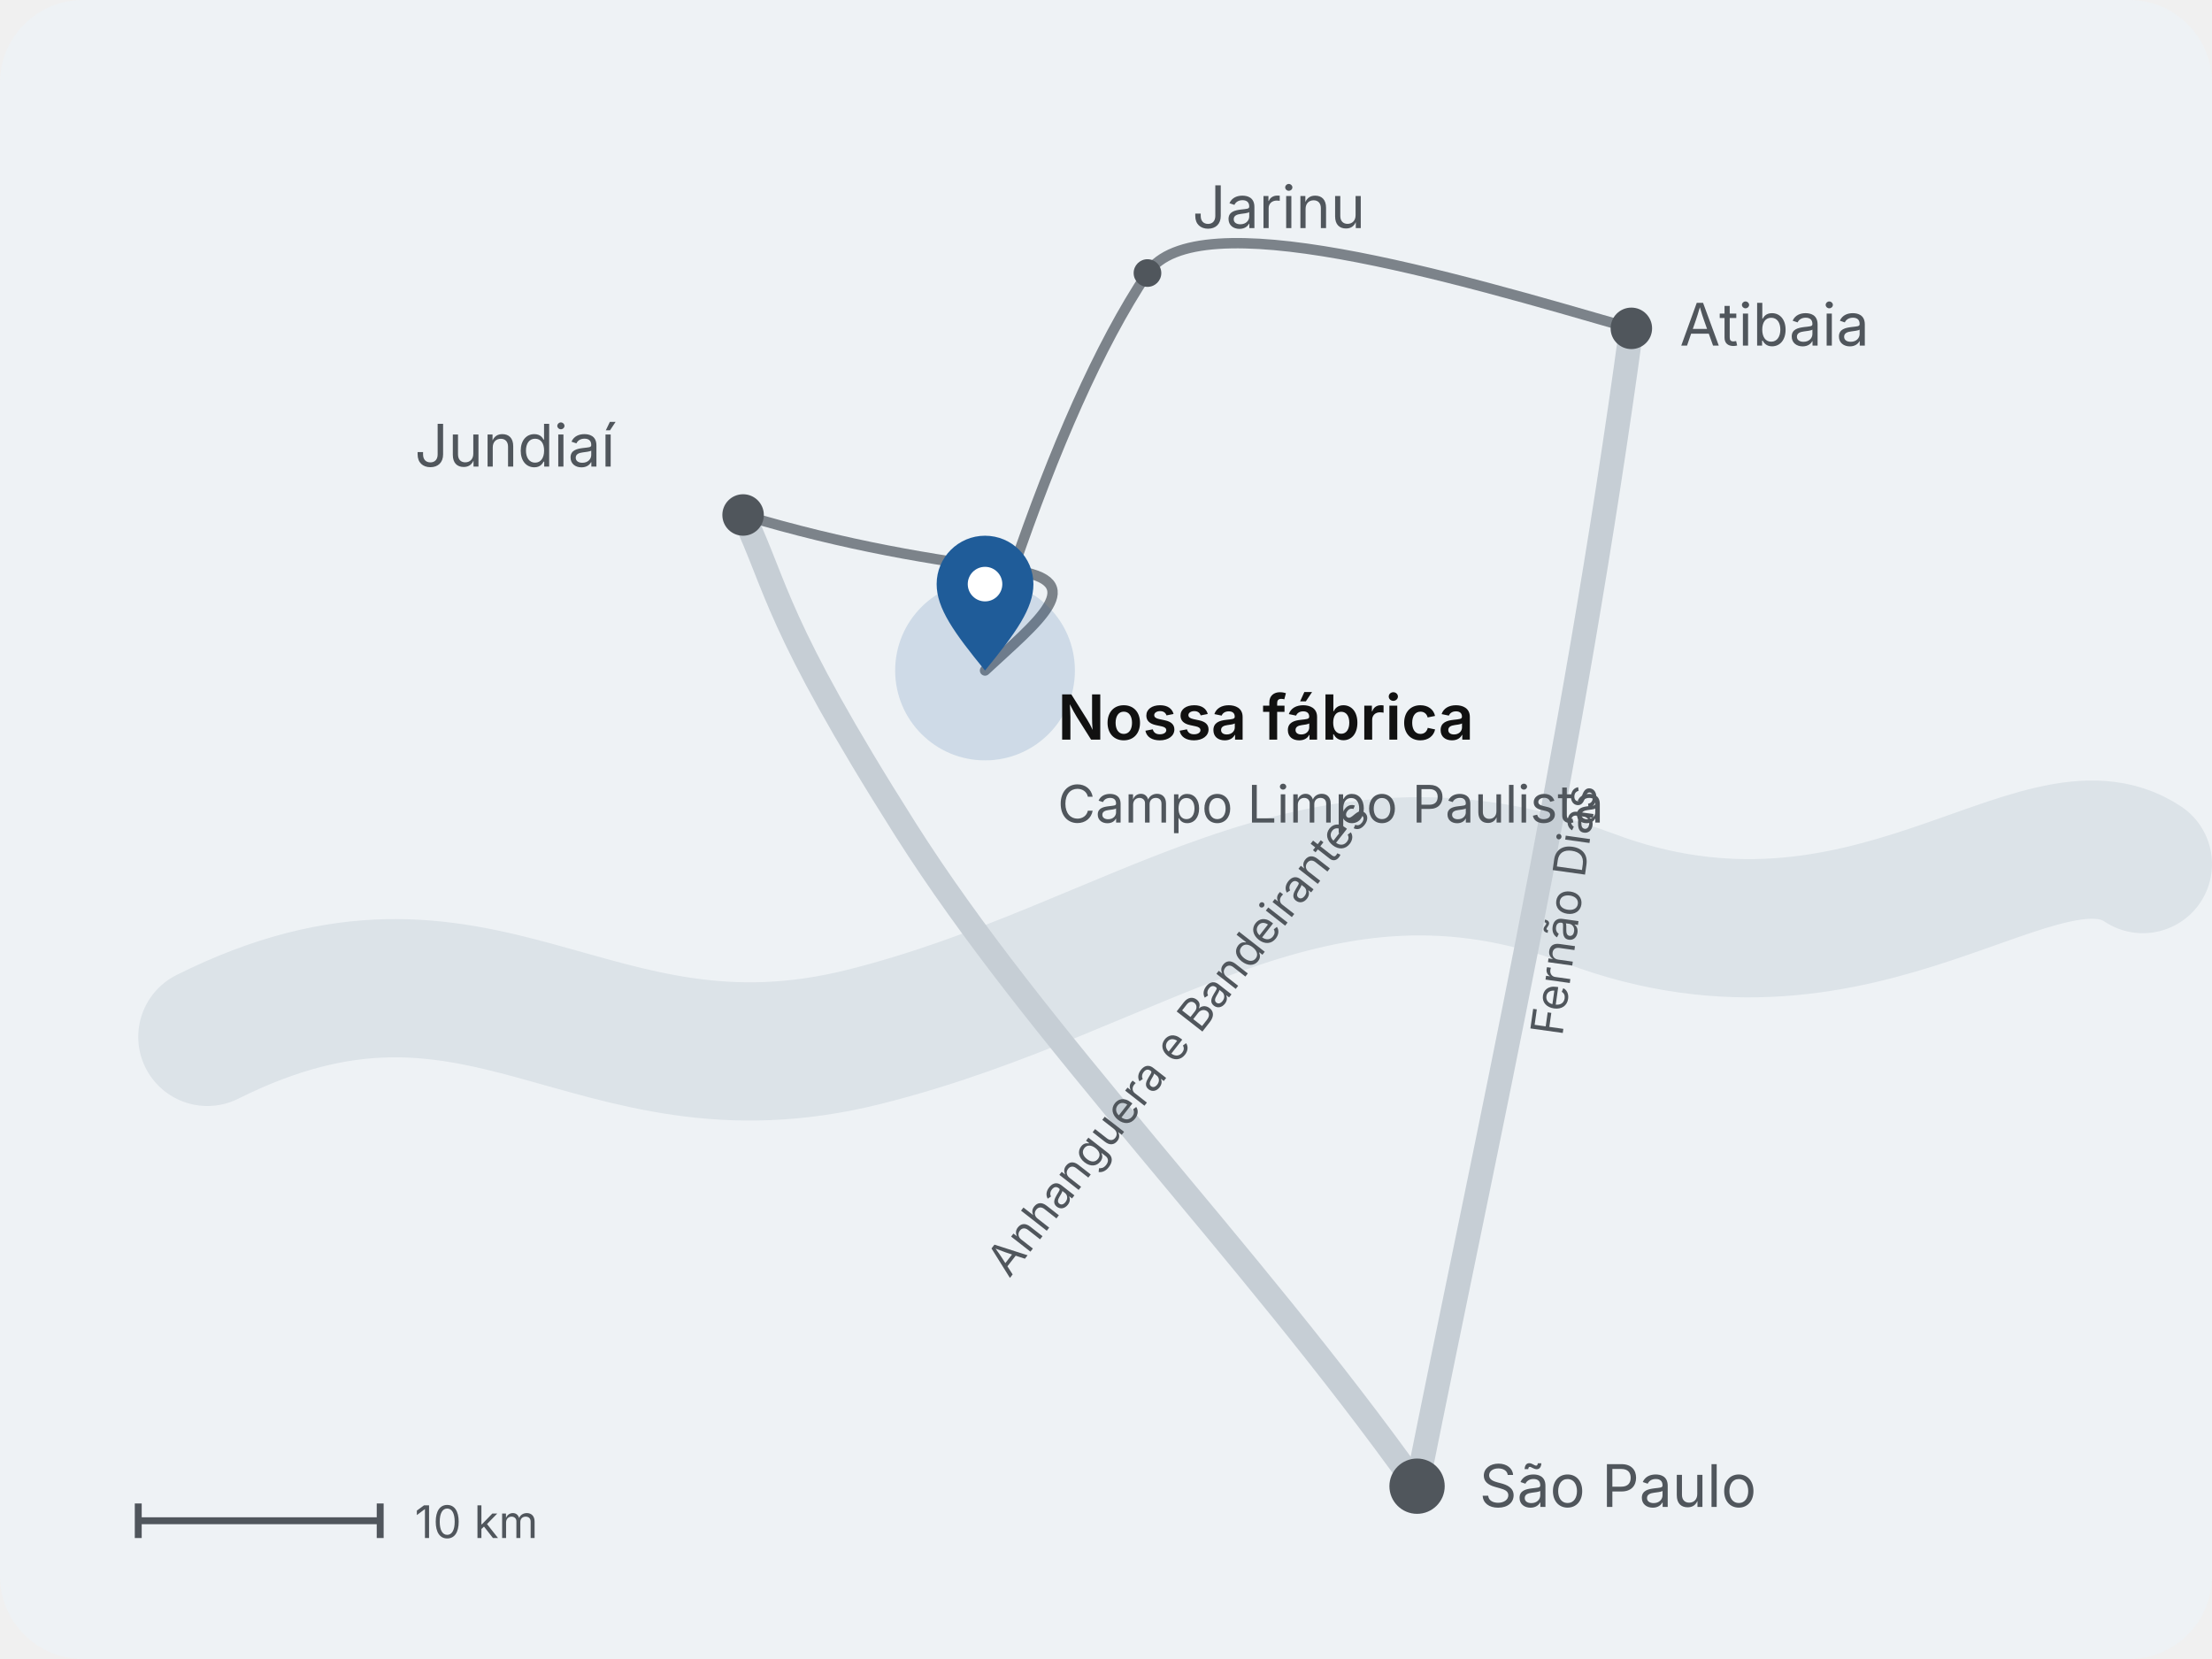
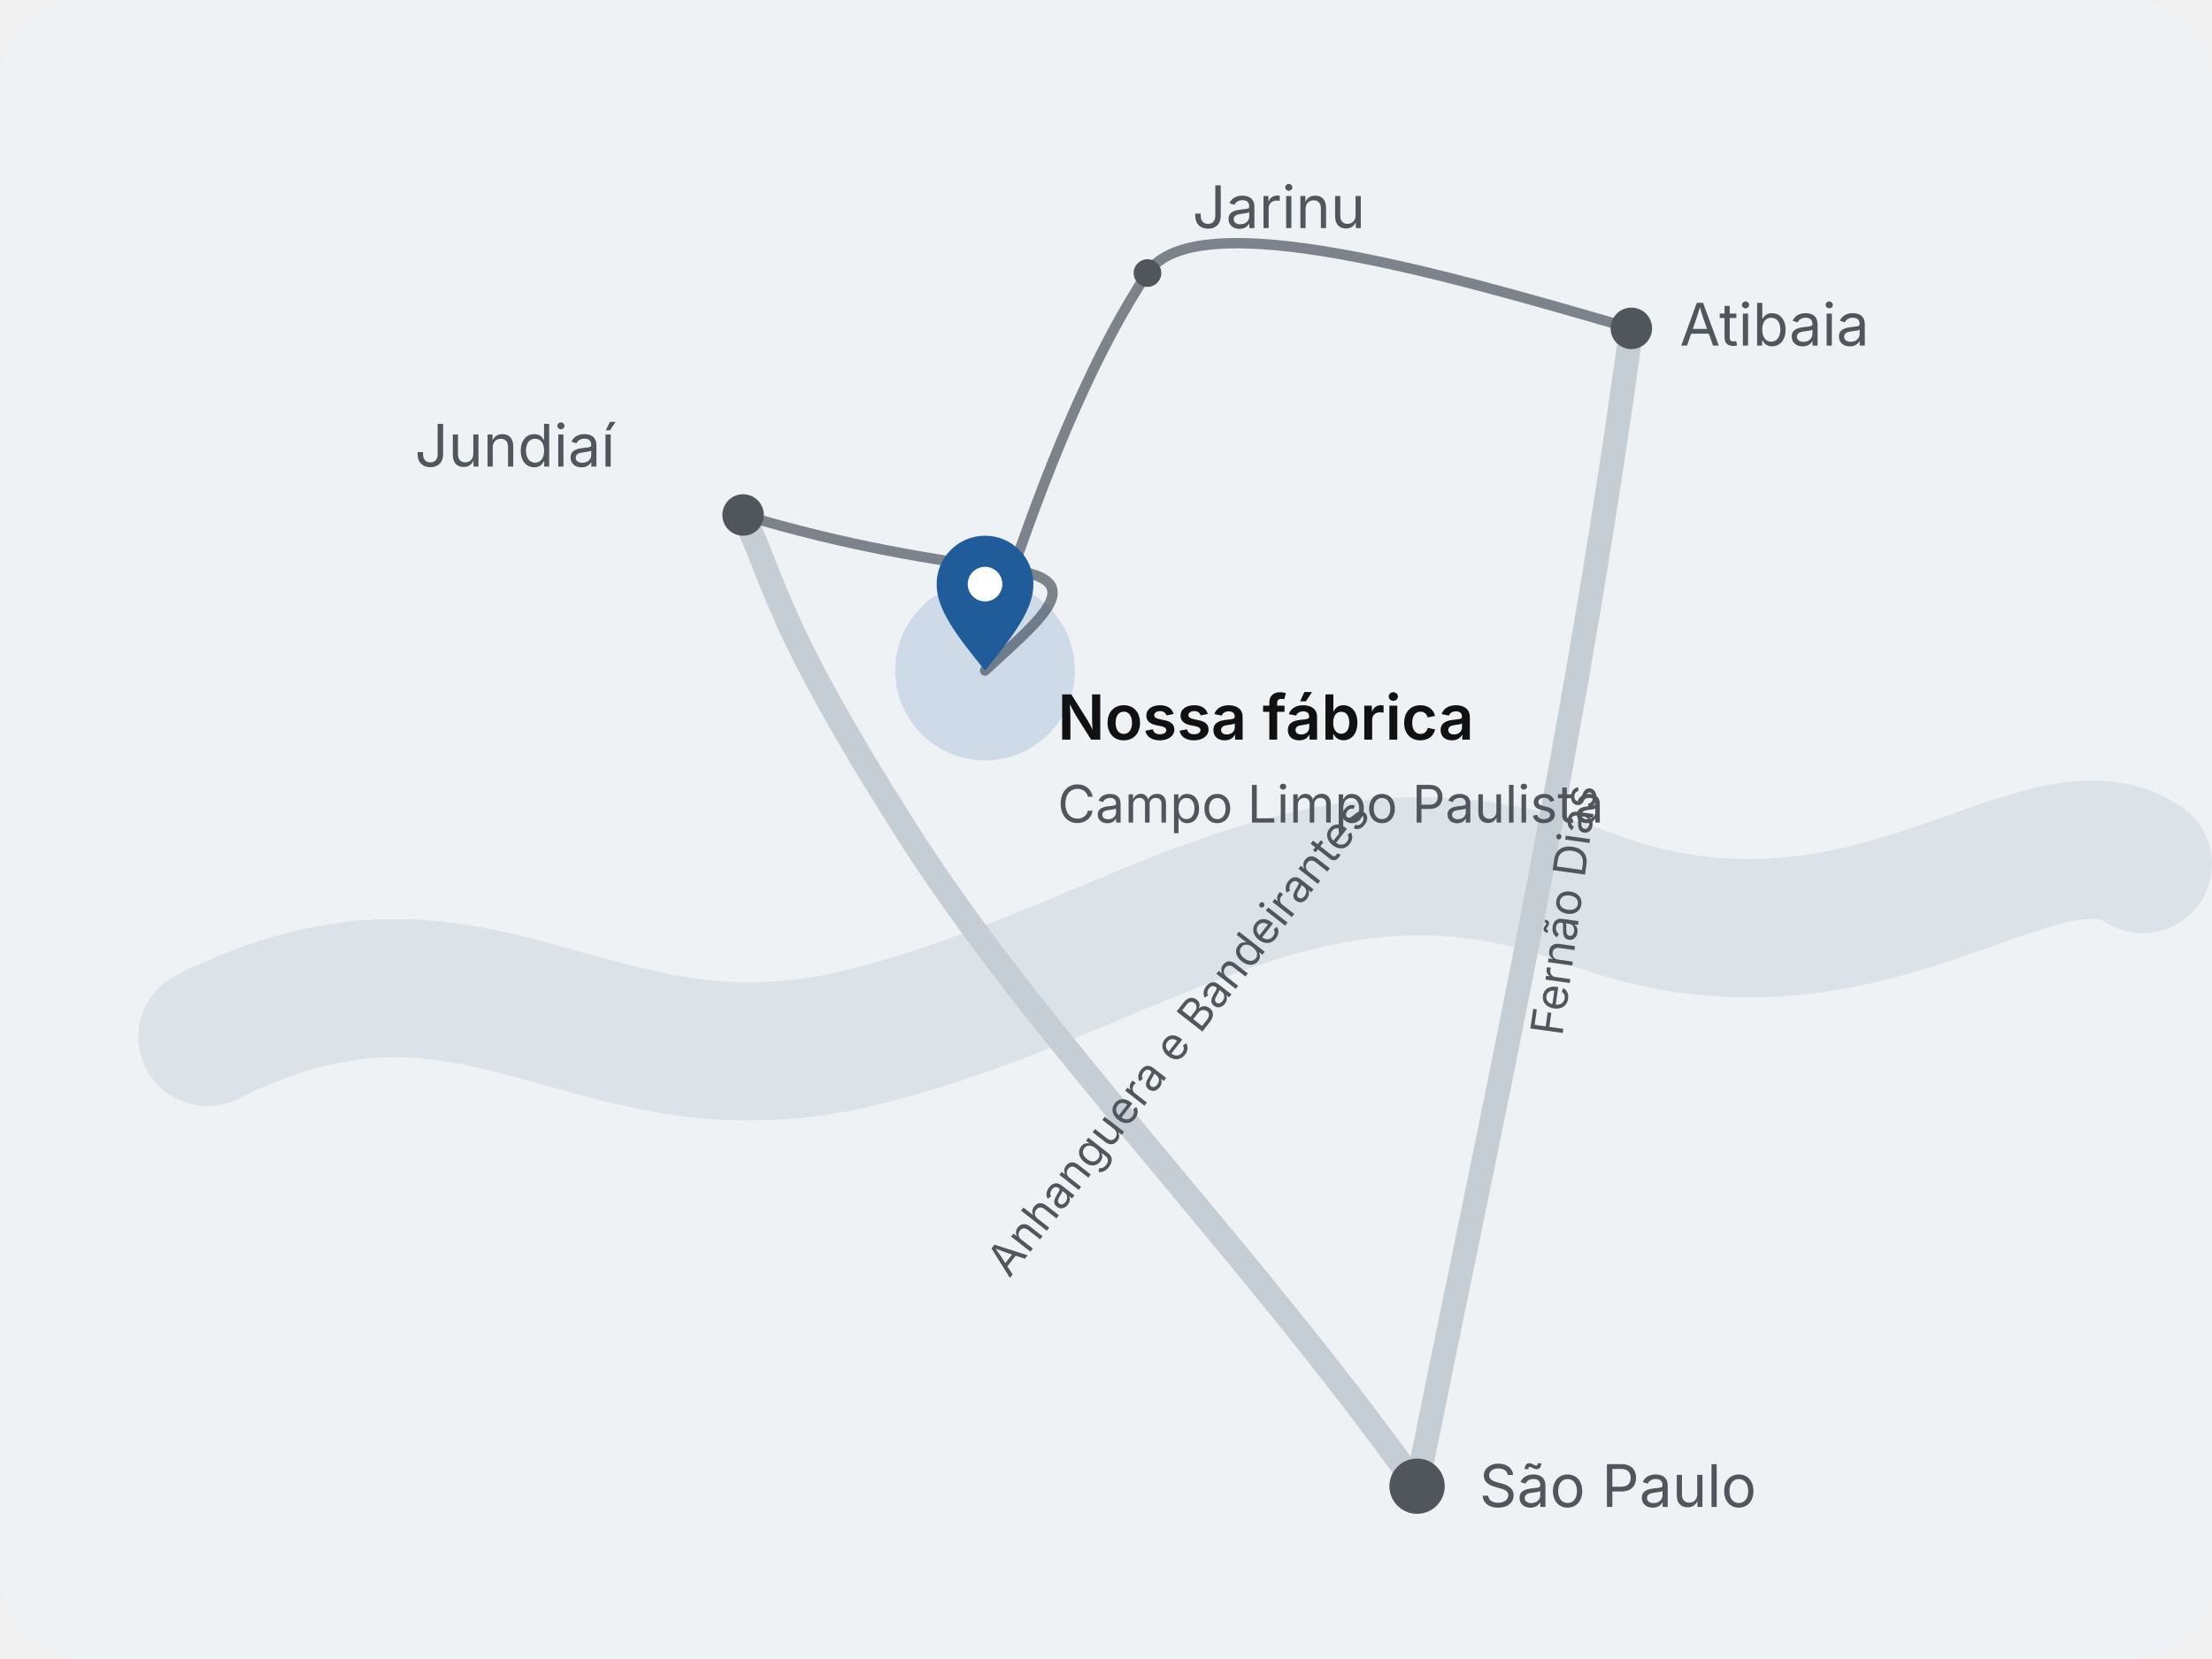
<svg xmlns="http://www.w3.org/2000/svg" viewBox="0 0 640 480" width="640" height="480" font-family="Inter, system-ui, sans-serif">
  <rect width="640" height="480" rx="24" fill="#EEF2F5" />
  <path d="M60 300 C140 260 170 320 250 300 S380 230 460 260 590 230 620 250" fill="none" stroke="#DCE3E8" stroke-width="40" stroke-linecap="round" />
  <path d="M410 430 C360 360 300 300 262 240 S225 170 215 149" fill="none" stroke="#C6CED5" stroke-width="7" stroke-linecap="round" />
  <path d="M410 430 C430 330 455 220 472 95" fill="none" stroke="#C6CED5" stroke-width="7" stroke-linecap="round" />
  <path d="M215 149 C245 158 270 162 293 165 S300 180 285 194" fill="none" stroke="#7C838A" stroke-width="3" stroke-linecap="round" />
  <path d="M293 165 C305 130 318 100 332 79 S420 80 472 95" fill="none" stroke="#7C838A" stroke-width="3" stroke-linecap="round" stroke-dasharray="1 0" />
  <g fill="#50565C" font-size="17">
    <circle cx="215" cy="149" r="6" />
    <text x="120" y="135">Jundiaí</text>
    <circle cx="472" cy="95" r="6" />
    <text x="486" y="100">Atibaia</text>
    <circle cx="332" cy="79" r="4" />
    <text x="345" y="66">Jarinu</text>
    <circle cx="410" cy="430" r="8" />
    <text x="428" y="436">São Paulo</text>
    <circle cx="293" cy="165" r="4" />
  </g>
  <g transform="translate(285 194)">
    <circle r="26" fill="#1F5C99" opacity="0.16" />
    <path d="M0 0c-9-11-14-18-14-25a14 14 0 0 1 28 0c0 7-5 14-14 25z" fill="#1F5C99" />
    <circle cy="-25" r="5" fill="#FFFFFF" />
  </g>
  <g font-size="18" fill="#111111">
    <text x="306" y="214" font-weight="600">Nossa fábrica</text>
    <text x="306" y="238" font-size="15" fill="#50565C">Campo Limpo Paulista</text>
  </g>
  <g font-size="13" fill="#50565C">
    <text x="292" y="370" transform="rotate(-52 292 370)">Anhanguera e Bandeirantes</text>
    <text x="452" y="300" transform="rotate(-82 452 300)">Fernão Dias</text>
  </g>
-   <g transform="translate(40 440)" fill="#50565C" font-size="13">
-     <path d="M0 0h70" stroke="#50565C" stroke-width="2" />
-     <path d="M0 -5v10M70 -5v10" stroke="#50565C" stroke-width="2" />
-     <text x="80" y="5">10 km</text>
-   </g>
</svg>
